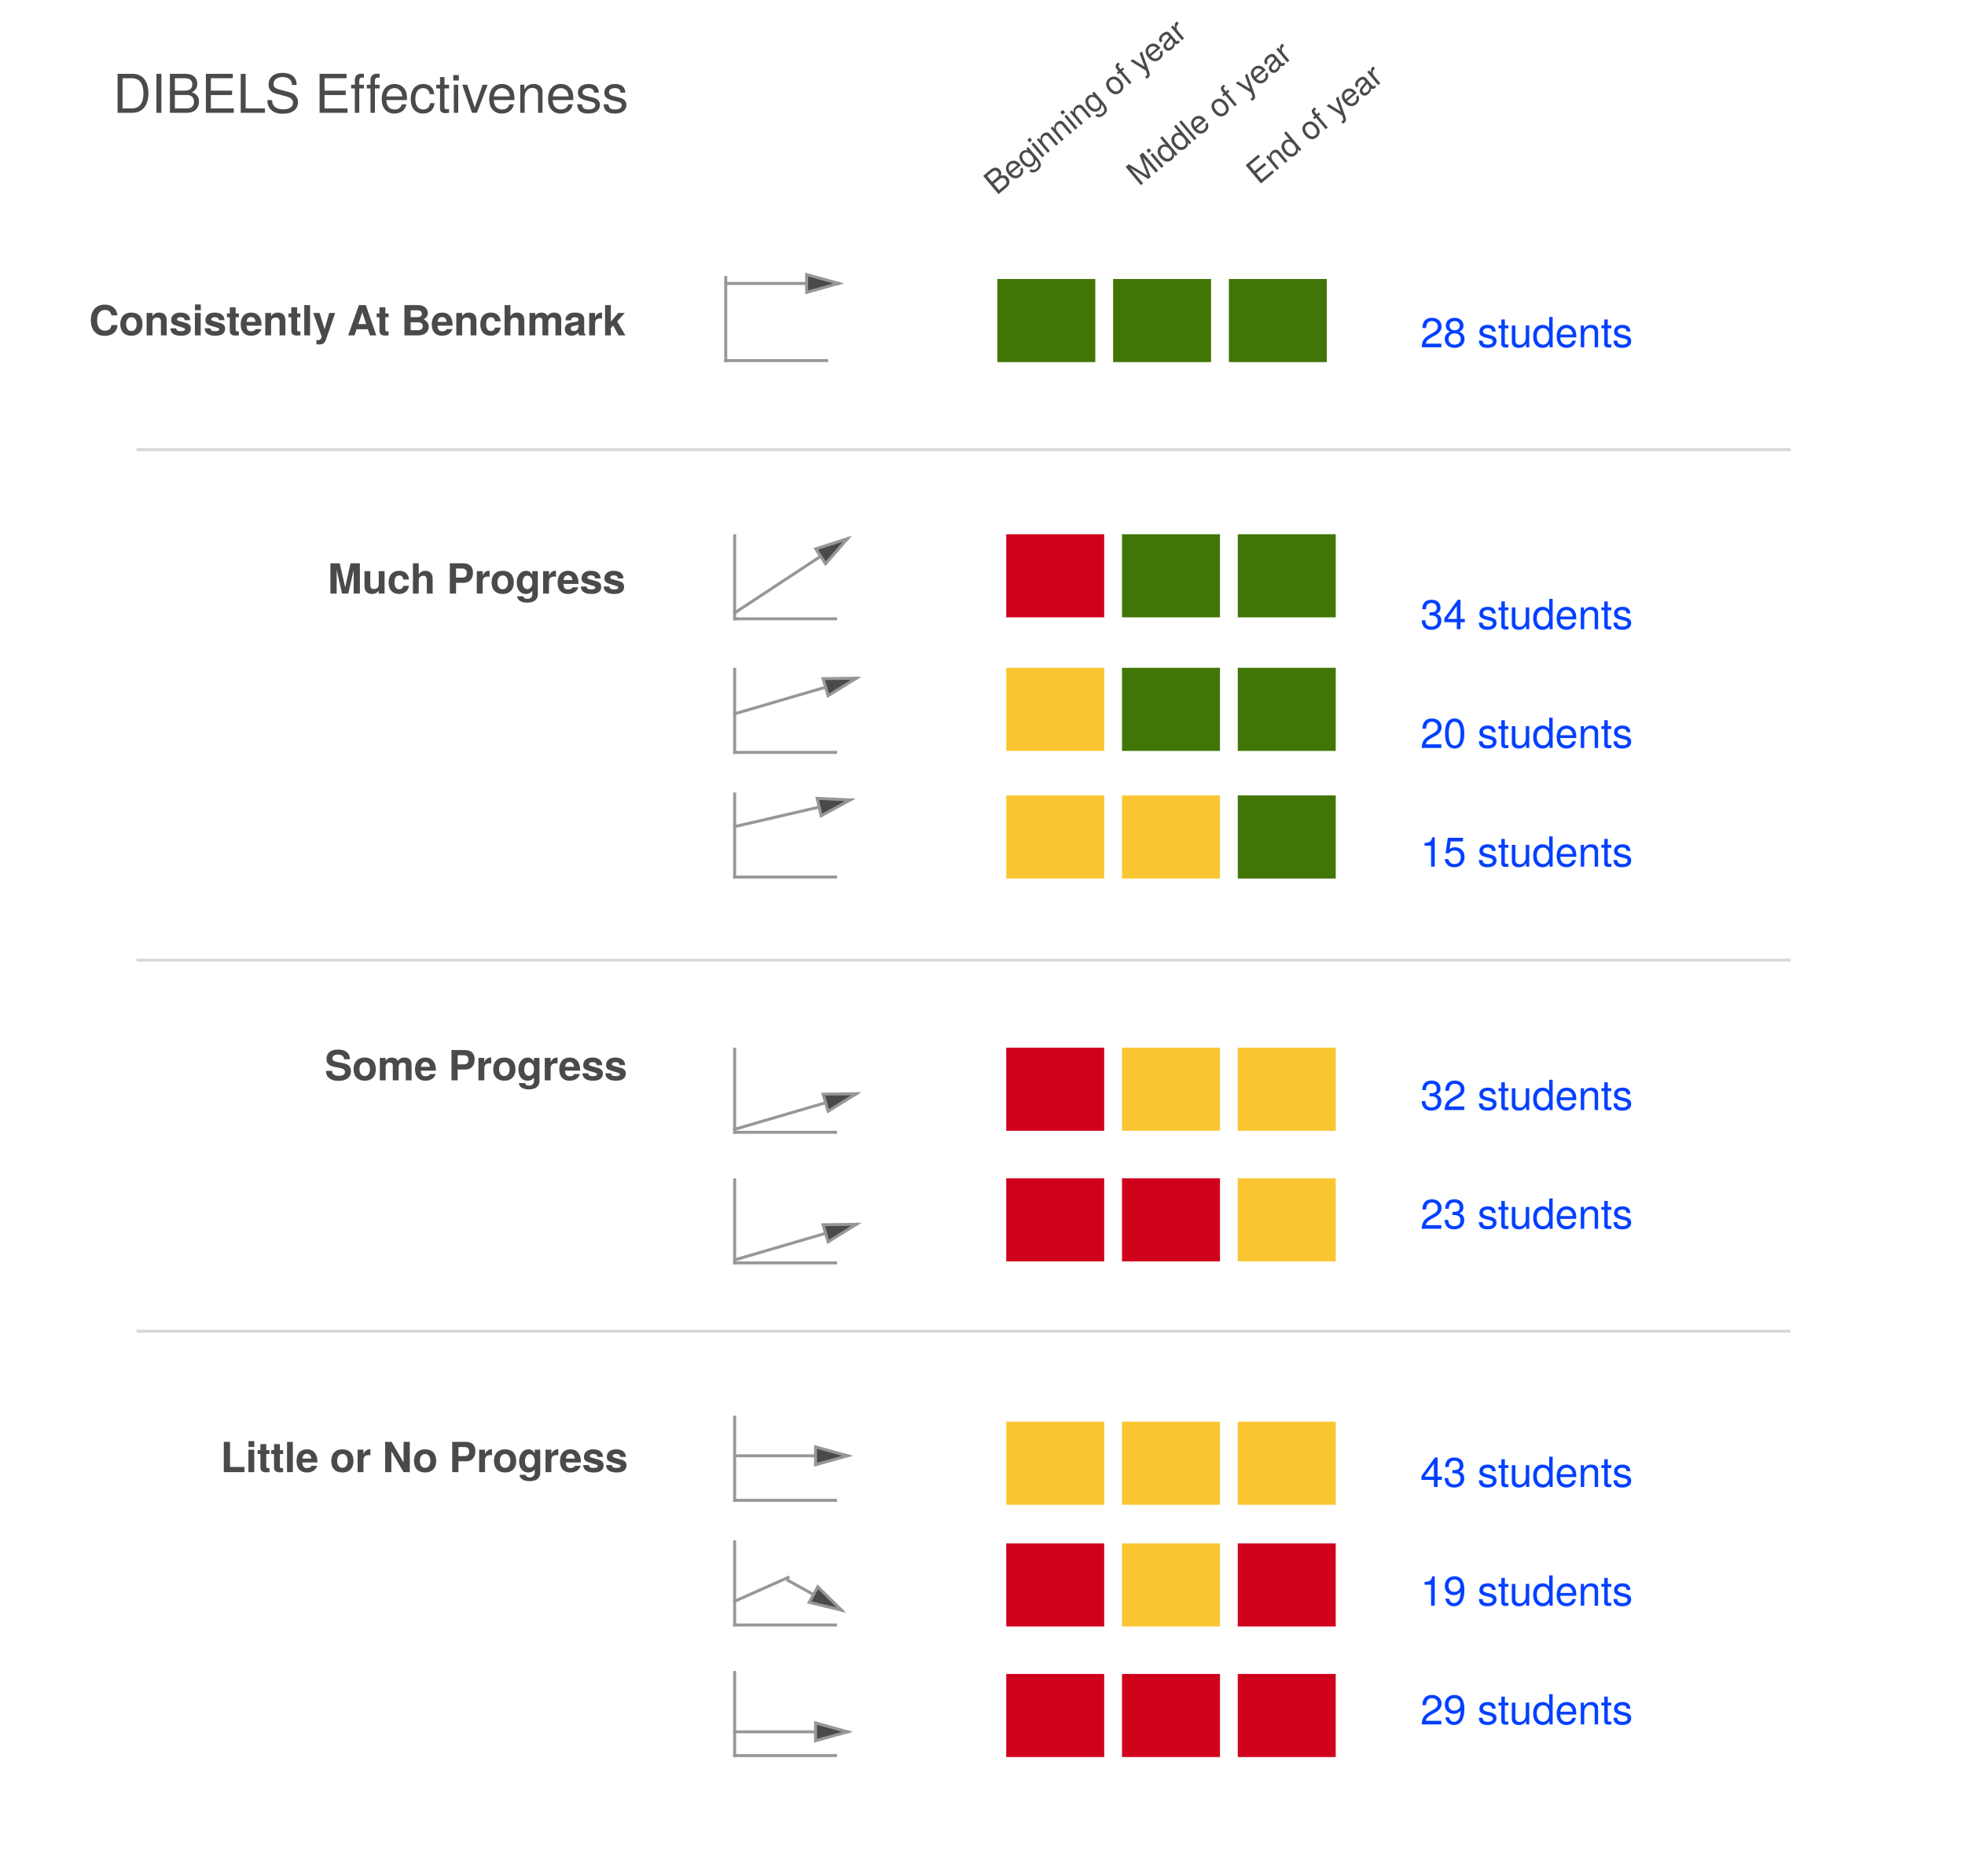
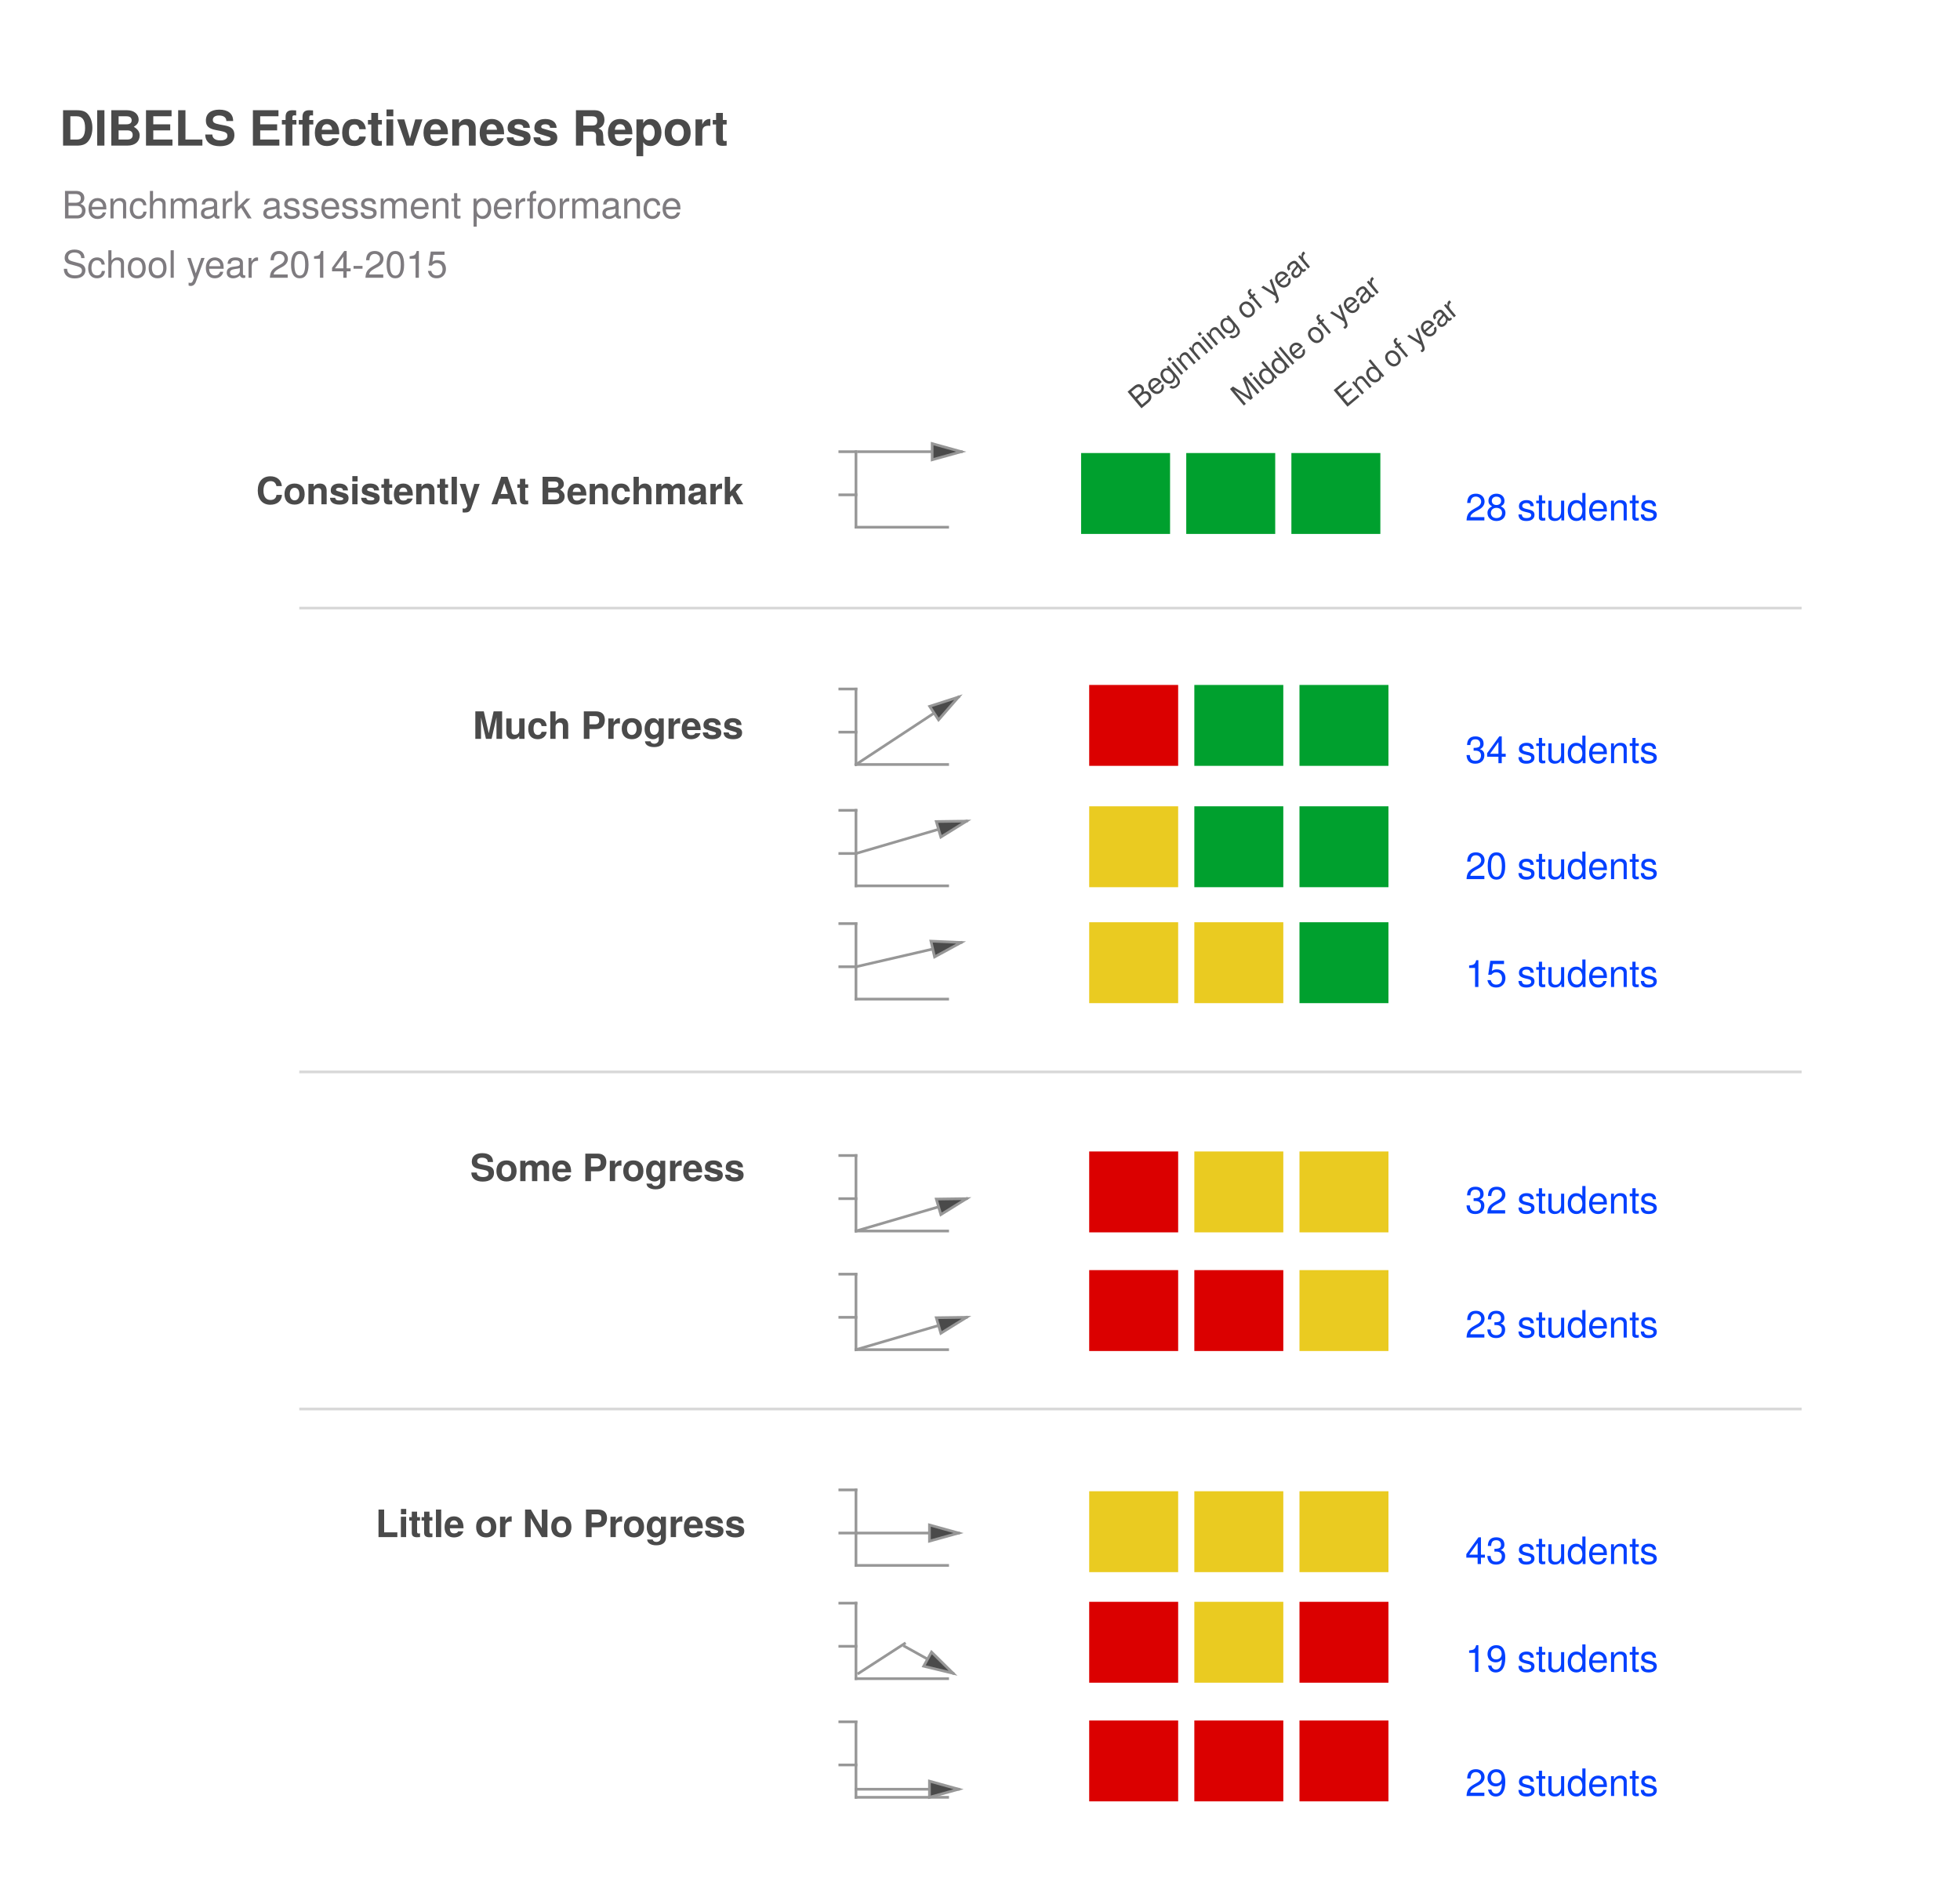
- <svg xmlns="http://www.w3.org/2000/svg" width="662px" height="632px" viewBox="0 0 662 632" version="1.1">
+ <svg xmlns="http://www.w3.org/2000/svg" width="727px" height="706px" viewBox="0 0 727 706" version="1.1">
  <defs />
  <g id="dataviz" stroke="none" stroke-width="1" fill="none" fill-rule="evenodd">
    <g id="def">
-       <rect id="Rectangle-1" fill="#D0011B" x="339" y="180" width="33" height="28" />
-       <rect id="Rectangle-1-Copy" fill="#417505" x="378" y="180" width="33" height="28" />
-       <rect id="Rectangle-1-Copy-2" fill="#417505" x="417" y="180" width="33" height="28" />
-       <rect id="Rectangle-1-Copy-5" fill="#F9C632" x="339" y="225" width="33" height="28" />
-       <rect id="Rectangle-1-Copy-4" fill="#417505" x="378" y="225" width="33" height="28" />
-       <rect id="Rectangle-1-Copy-3" fill="#417505" x="417" y="225" width="33" height="28" />
-       <rect id="Rectangle-1-Copy-14" fill="#D0011B" x="339" y="353" width="33" height="28" />
-       <rect id="Rectangle-1-Copy-13" fill="#F9C632" x="378" y="353" width="33" height="28" />
-       <rect id="Rectangle-1-Copy-12" fill="#F9C632" x="417" y="353" width="33" height="28" />
-       <rect id="Rectangle-1-Copy-11" fill="#D0011B" x="339" y="397" width="33" height="28" />
-       <rect id="Rectangle-1-Copy-10" fill="#D0011B" x="378" y="397" width="33" height="28" />
-       <rect id="Rectangle-1-Copy-9" fill="#F9C632" x="417" y="397" width="33" height="28" />
-       <rect id="Rectangle-1-Copy-20" fill="#F9C632" x="339" y="479" width="33" height="28" />
-       <rect id="Rectangle-1-Copy-19" fill="#F9C632" x="378" y="479" width="33" height="28" />
-       <rect id="Rectangle-1-Copy-18" fill="#F9C632" x="417" y="479" width="33" height="28" />
-       <rect id="Rectangle-1-Copy-17" fill="#D0011B" x="339" y="520" width="33" height="28" />
-       <rect id="Rectangle-1-Copy-16" fill="#F9C632" x="378" y="520" width="33" height="28" />
-       <rect id="Rectangle-1-Copy-15" fill="#D0011B" x="417" y="520" width="33" height="28" />
-       <rect id="Rectangle-1-Copy-23" fill="#D0011B" x="339" y="564" width="33" height="28" />
-       <rect id="Rectangle-1-Copy-22" fill="#D0011B" x="378" y="564" width="33" height="28" />
-       <rect id="Rectangle-1-Copy-21" fill="#D0011B" x="417" y="564" width="33" height="28" />
-       <rect id="Rectangle-1-Copy-8" fill="#F9C632" x="339" y="268" width="33" height="28" />
-       <rect id="Rectangle-1-Copy-7" fill="#F9C632" x="378" y="268" width="33" height="28" />
-       <rect id="Rectangle-1-Copy-6" fill="#417505" x="417" y="268" width="33" height="28" />
-       <g id="Line-+-Line" transform="translate(246, 180)" stroke="#979797" stroke-linecap="square">
-         <path d="M1.5,0.5 L1.5,28.5" id="Line" />
-         <path d="M1.5,28.5 L35.5,28.5" id="Line" />
+       <rect id="Rectangle-1" fill="#DB0000" x="404" y="254" width="33" height="30" />
+       <rect id="Rectangle-1-Copy" fill="#00A02E" x="443" y="254" width="33" height="30" />
+       <rect id="Rectangle-1-Copy-2" fill="#00A02E" x="482" y="254" width="33" height="30" />
+       <rect id="Rectangle-1-Copy-5" fill="#EACB21" x="404" y="299" width="33" height="30" />
+       <rect id="Rectangle-1-Copy-4" fill="#00A02E" x="443" y="299" width="33" height="30" />
+       <rect id="Rectangle-1-Copy-3" fill="#00A02E" x="482" y="299" width="33" height="30" />
+       <rect id="Rectangle-1-Copy-14" fill="#DB0000" x="404" y="427" width="33" height="30" />
+       <rect id="Rectangle-1-Copy-13" fill="#EACB21" x="443" y="427" width="33" height="30" />
+       <rect id="Rectangle-1-Copy-12" fill="#EACB21" x="482" y="427" width="33" height="30" />
+       <rect id="Rectangle-1-Copy-11" fill="#DB0000" x="404" y="471" width="33" height="30" />
+       <rect id="Rectangle-1-Copy-10" fill="#DB0000" x="443" y="471" width="33" height="30" />
+       <rect id="Rectangle-1-Copy-9" fill="#EACB21" x="482" y="471" width="33" height="30" />
+       <rect id="Rectangle-1-Copy-20" fill="#EACB21" x="404" y="553" width="33" height="30" />
+       <rect id="Rectangle-1-Copy-19" fill="#EACB21" x="443" y="553" width="33" height="30" />
+       <rect id="Rectangle-1-Copy-18" fill="#EACB21" x="482" y="553" width="33" height="30" />
+       <rect id="Rectangle-1-Copy-17" fill="#DB0000" x="404" y="594" width="33" height="30" />
+       <rect id="Rectangle-1-Copy-16" fill="#EACB21" x="443" y="594" width="33" height="30" />
+       <rect id="Rectangle-1-Copy-15" fill="#DB0000" x="482" y="594" width="33" height="30" />
+       <rect id="Rectangle-1-Copy-23" fill="#DB0000" x="404" y="638" width="33" height="30" />
+       <rect id="Rectangle-1-Copy-22" fill="#DB0000" x="443" y="638" width="33" height="30" />
+       <rect id="Rectangle-1-Copy-21" fill="#DB0000" x="482" y="638" width="33" height="30" />
+       <rect id="Rectangle-1-Copy-8" fill="#EACB21" x="404" y="342" width="33" height="30" />
+       <rect id="Rectangle-1-Copy-7" fill="#EACB21" x="443" y="342" width="33" height="30" />
+       <rect id="Rectangle-1-Copy-6" fill="#00A02E" x="482" y="342" width="33" height="30" />
+       <g id="Line-+-Line" transform="translate(311, 254)" stroke="#979797" stroke-linecap="square">
+         <path d="M6.5,1.5 L6.5,29.5" id="Line" />
+         <path d="M6.5,29.5 L40.5,29.5" id="Line" />
+         <path d="M0.5,17.5 L6.5,17.5" id="tic-" />
+         <path d="M0.5,1.5 L6.5,1.5" id="tic-top" />
      </g>
-       <g id="Line-+-Line-Copy" transform="translate(246, 225)" stroke="#979797" stroke-linecap="square">
-         <path d="M1.5,0.5 L1.5,28.5" id="Line" />
-         <path d="M1.5,28.5 L35.5,28.5" id="Line" />
+       <g id="Line-+-Line-Copy" transform="translate(311, 299)" stroke="#979797" stroke-linecap="square">
+         <path d="M6.5,1.5 L6.5,29.5" id="Line" />
+         <path d="M6.5,29.5 L40.5,29.5" id="Line" />
+         <path d="M0.5,17.5 L6.5,17.5" id="tic-" />
+         <path d="M0.5,1.5 L6.5,1.5" id="tic-top" />
      </g>
-       <g id="Line-+-Line-Copy-2" transform="translate(246, 267)" stroke="#979797" stroke-linecap="square">
-         <path d="M1.5,0.5 L1.5,28.5" id="Line" />
-         <path d="M1.5,28.5 L35.5,28.5" id="Line" />
+       <g id="Line-+-Line-Copy-2" transform="translate(311, 341)" stroke="#979797" stroke-linecap="square">
+         <path d="M6.5,1.5 L6.5,29.5" id="Line" />
+         <path d="M6.5,29.5 L40.5,29.5" id="Line" />
+         <path d="M0.5,17.5 L6.5,17.5" id="tic-" />
+         <path d="M0.5,1.5 L6.5,1.5" id="tic-top" />
      </g>
-       <g id="Line-+-Line-Copy-3" transform="translate(246, 353)" stroke="#979797" stroke-linecap="square">
-         <path d="M1.5,0.5 L1.5,28.5" id="Line" />
-         <path d="M1.5,28.5 L35.5,28.5" id="Line" />
+       <g id="Line-+-Line-Copy-3" transform="translate(311, 427)" stroke="#979797" stroke-linecap="square">
+         <path d="M6.5,1.5 L6.5,29.5" id="Line" />
+         <path d="M6.5,29.5 L40.5,29.5" id="Line" />
+         <path d="M0.5,17.5 L6.5,17.5" id="tic-" />
+         <path d="M0.5,1.5 L6.5,1.5" id="tic-top" />
      </g>
-       <g id="Line-+-Line-Copy-4" transform="translate(246, 397)" stroke="#979797" stroke-linecap="square">
-         <path d="M1.5,0.5 L1.5,28.5" id="Line" />
-         <path d="M1.5,28.5 L35.5,28.5" id="Line" />
+       <g id="Line-+-Line-Copy-4" transform="translate(311, 471)" stroke="#979797" stroke-linecap="square">
+         <path d="M6.5,1.5 L6.5,29.5" id="Line" />
+         <path d="M6.5,29.5 L40.5,29.5" id="Line" />
+         <path d="M0.5,17.5 L6.5,17.5" id="tic-" />
+         <path d="M0.5,1.5 L6.5,1.5" id="tic-top" />
      </g>
-       <g id="Line-+-Line-Copy-5" transform="translate(246, 477)" stroke="#979797" stroke-linecap="square">
-         <path d="M1.5,0.5 L1.5,28.5" id="Line" />
-         <path d="M1.5,28.5 L35.5,28.5" id="Line" />
+       <g id="Line-+-Line-Copy-5" transform="translate(311, 551)" stroke="#979797" stroke-linecap="square">
+         <path d="M6.5,1.5 L6.5,29.5" id="Line" />
+         <path d="M6.5,29.5 L40.5,29.5" id="Line" />
+         <path d="M0.5,17.5 L6.5,17.5" id="tic-" />
+         <path d="M0.5,1.5 L6.5,1.5" id="tic-top" />
      </g>
-       <g id="Line-+-Line-Copy-6" transform="translate(246, 519)" stroke="#979797" stroke-linecap="square">
-         <path d="M1.5,0.5 L1.5,28.5" id="Line" />
-         <path d="M1.5,28.5 L35.5,28.5" id="Line" />
+       <g id="Line-+-Line-Copy-6" transform="translate(311, 593)" stroke="#979797" stroke-linecap="square">
+         <path d="M6.5,1.5 L6.5,29.5" id="Line" />
+         <path d="M6.5,29.5 L40.5,29.5" id="Line" />
+         <path d="M0.5,17.5 L6.5,17.5" id="tic-" />
+         <path d="M0.5,1.5 L6.5,1.5" id="tic-top" />
      </g>
-       <g id="Line-+-Line-Copy-7" transform="translate(246, 563)" stroke="#979797" stroke-linecap="square">
-         <path d="M1.5,0.5 L1.5,28.5" id="Line" />
-         <path d="M1.5,28.5 L35.5,28.5" id="Line" />
+       <g id="Line-+-Line-Copy-7" transform="translate(311, 637)" stroke="#979797" stroke-linecap="square">
+         <path d="M6.5,1.5 L6.5,29.5" id="Line" />
+         <path d="M6.5,29.5 L40.5,29.5" id="Line" />
+         <path d="M0.5,17.5 L6.5,17.5" id="tic-" />
+         <path d="M0.5,1.5 L6.5,1.5" id="tic-top" />
      </g>
-       <path d="M247.5,380.5 L288.5,368.5" id="Line-Copy-3" stroke="#979797" stroke-linecap="square" fill="#4A4A4A" />
-       <path id="Line-Copy-3-decoration-1" d="M288.5,368.5 L277.292,368.654 L278.978,374.413 L288.5,368.5 Z" stroke="#979797" stroke-linecap="square" fill="#4A4A4A" />
-       <path d="M247.5,424.5 L288.5,412.5" id="Line-Copy-4" stroke="#979797" stroke-linecap="square" fill="#4A4A4A" />
-       <path id="Line-Copy-4-decoration-1" d="M288.5,412.5 L277.292,412.654 L278.978,418.413 L288.5,412.5 Z" stroke="#979797" stroke-linecap="square" fill="#4A4A4A" />
-       <path d="M247.5,490.5 L285.553,490.5" id="Line-Copy-5" stroke="#979797" stroke-linecap="square" fill="#4A4A4A" />
-       <path id="Line-Copy-5-decoration-1" d="M285.553,490.5 L274.753,487.5 L274.753,493.5 L285.553,490.5 Z" stroke="#979797" stroke-linecap="square" fill="#4A4A4A" />
-       <path d="M247.5,583.5 L285.553,583.5" id="Line-Copy-6" stroke="#979797" stroke-linecap="square" fill="#4A4A4A" />
-       <path id="Line-Copy-6-decoration-1" d="M285.553,583.5 L274.753,580.5 L274.753,586.5 L285.553,583.5 Z" stroke="#979797" stroke-linecap="square" fill="#4A4A4A" />
-       <path d="M265.5,532.5 L283.5,542.5" id="Line-Copy-7" stroke="#979797" stroke-linecap="square" fill="#4A4A4A" />
-       <path id="Line-Copy-7-decoration-1" d="M283.5,542.5 L275.516,534.633 L272.602,539.878 L283.5,542.5 Z" stroke="#979797" stroke-linecap="square" fill="#4A4A4A" />
-       <path d="M247.5,278.5 L286.5,269.5" id="Line-Copy-2" stroke="#979797" stroke-linecap="square" fill="#4A4A4A" />
-       <path id="Line-Copy-2-decoration-1" d="M286.5,269.5 L275.302,269.005 L276.651,274.852 L286.5,269.5 Z" stroke="#979797" stroke-linecap="square" fill="#4A4A4A" />
-       <path d="M247.5,240.5 L288.5,228.5" id="Line-Copy" stroke="#979797" stroke-linecap="square" fill="#4A4A4A" />
-       <path id="Line-Copy-decoration-1" d="M288.5,228.5 L277.292,228.654 L278.978,234.413 L288.5,228.5 Z" stroke="#979797" stroke-linecap="square" fill="#4A4A4A" />
-       <path d="M247.5,206.5 L285.5,181.5" id="Line" stroke="#979797" stroke-linecap="square" fill="#4A4A4A" />
-       <path id="Line-decoration-1" d="M285.5,181.5 L274.829,184.93 L278.126,189.942 L285.5,181.5 Z" stroke="#979797" stroke-linecap="square" fill="#4A4A4A" />
-       <path d="M247.5,539.5 L265.5,531.5" id="Line" stroke="#979797" stroke-linecap="square" />
+       <path d="M317.5,456.5 L358.5,444.5" id="Line-Copy-3" stroke="#979797" stroke-linecap="square" fill="#4A4A4A" />
+       <path id="Line-Copy-3-decoration-1" d="M358.5,444.5 L347.292,444.654 L348.978,450.413 L358.5,444.5 Z" stroke="#979797" stroke-linecap="square" fill="#4A4A4A" />
+       <path d="M317.5,500.5 L358.5,488.5" id="Line-Copy-4" stroke="#979797" stroke-linecap="square" fill="#4A4A4A" />
+       <path id="Line-Copy-4-decoration-1" d="M358.5,488.5 L347.292,488.654 L348.978,494.413 L358.5,488.5 Z" stroke="#979797" stroke-linecap="square" fill="#4A4A4A" />
+       <path d="M317.5,568.5 L355.553,568.5" id="Line-Copy-5" stroke="#979797" stroke-linecap="square" fill="#4A4A4A" />
+       <path id="Line-Copy-5-decoration-1" d="M355.553,568.5 L344.753,565.5 L344.753,571.5 L355.553,568.5 Z" stroke="#979797" stroke-linecap="square" fill="#4A4A4A" />
+       <path d="M317.5,663.5 L355.553,663.5" id="Line-Copy-6" stroke="#979797" stroke-linecap="square" fill="#4A4A4A" />
+       <path id="Line-Copy-6-decoration-1" d="M355.553,663.5 L344.753,660.5 L344.753,666.5 L355.553,663.5 Z" stroke="#979797" stroke-linecap="square" fill="#4A4A4A" />
+       <path d="M335.5,610.5 L353.5,620.5" id="Line-Copy-7" stroke="#979797" stroke-linecap="square" fill="#4A4A4A" />
+       <path id="Line-Copy-7-decoration-1" d="M353.5,620.5 L345.516,612.633 L342.602,617.878 L353.5,620.5 Z" stroke="#979797" stroke-linecap="square" fill="#4A4A4A" />
+       <path d="M317.5,358.5 L356.5,349.5" id="Line-Copy-2" stroke="#979797" stroke-linecap="square" fill="#4A4A4A" />
+       <path id="Line-Copy-2-decoration-1" d="M356.5,349.5 L345.302,349.005 L346.651,354.852 L356.5,349.5 Z" stroke="#979797" stroke-linecap="square" fill="#4A4A4A" />
+       <path d="M317.5,316.5 L358.5,304.5" id="Line-Copy" stroke="#979797" stroke-linecap="square" fill="#4A4A4A" />
+       <path id="Line-Copy-decoration-1" d="M358.5,304.5 L347.292,304.654 L348.978,310.413 L358.5,304.5 Z" stroke="#979797" stroke-linecap="square" fill="#4A4A4A" />
+       <path d="M317.5,283.5 L355.5,258.5" id="Line" stroke="#979797" stroke-linecap="square" fill="#4A4A4A" />
+       <path id="Line-decoration-1" d="M355.5,258.5 L344.829,261.93 L348.126,266.942 L355.5,258.5 Z" stroke="#979797" stroke-linecap="square" fill="#4A4A4A" />
+       <path d="M318.5,620.5 L335.5,609.5" id="Line" stroke="#979797" stroke-linecap="square" />
      <text id="Much-Progress" font-family="Helvetica Neue" font-size="14" font-weight="bold" line-spacing="35" letter-spacing="-0.07" fill="#4A4A4A">
-         <tspan x="110.387" y="200">Much Progress</tspan>
+         <tspan x="175.387" y="274">Much Progress</tspan>
      </text>
      <text id="Some-Progress" font-family="Helvetica Neue" font-size="14" font-weight="bold" line-spacing="35" letter-spacing="-0.07" fill="#4A4A4A">
-         <tspan x="109.376" y="364">Some Progress</tspan>
+         <tspan x="174.376" y="438">Some Progress</tspan>
      </text>
      <text id="Little-or-No-Progres" font-family="Helvetica Neue" font-size="14" font-weight="bold" line-spacing="35" letter-spacing="-0.07" fill="#4A4A4A">
-         <tspan x="74.271" y="496">Little or No Progress</tspan>
+         <tspan x="139.271" y="570">Little or No Progress</tspan>
      </text>
-       <rect id="Rectangle-1-Copy-26" fill="#417505" x="336" y="94" width="33" height="28" />
-       <rect id="Rectangle-1-Copy-25" fill="#417505" x="375" y="94" width="33" height="28" />
-       <rect id="Rectangle-1-Copy-24" fill="#417505" x="414" y="94" width="33" height="28" />
-       <g id="Line-+-Line-Copy-8" transform="translate(243, 93)" stroke="#979797" stroke-linecap="square">
-         <path d="M1.5,0.5 L1.5,28.5" id="Line" />
-         <path d="M1.5,28.5 L35.5,28.5" id="Line" />
+       <rect id="Rectangle-1-Copy-26" fill="#00A02E" x="401" y="168" width="33" height="30" />
+       <rect id="Rectangle-1-Copy-25" fill="#00A02E" x="440" y="168" width="33" height="30" />
+       <rect id="Rectangle-1-Copy-24" fill="#00A02E" x="479" y="168" width="33" height="30" />
+       <g id="Line-+-Line-Copy-8" transform="translate(311, 166)" stroke="#979797" stroke-linecap="square">
+         <path d="M6.5,1.5 L6.5,29.5" id="Line" />
+         <path d="M6.5,29.5 L40.5,29.5" id="Line" />
+         <path d="M0.5,17.5 L6.5,17.5" id="tic-" />
+         <path d="M0.5,1.5 L6.5,1.5" id="tic-top" />
      </g>
-       <path d="M244.5,95.5 L282.553,95.5" id="Line-Copy-8" stroke="#979797" stroke-linecap="square" fill="#4A4A4A" />
-       <path id="Line-Copy-8-decoration-1" d="M282.553,95.5 L271.753,92.5 L271.753,98.5 L282.553,95.5 Z" stroke="#979797" stroke-linecap="square" fill="#4A4A4A" />
+       <path d="M318.5,167.5 L356.553,167.5" id="Line-Copy-8" stroke="#979797" stroke-linecap="square" fill="#4A4A4A" />
+       <path id="Line-Copy-8-decoration-1" d="M356.553,167.5 L345.753,164.5 L345.753,170.5 L356.553,167.5 Z" stroke="#979797" stroke-linecap="square" fill="#4A4A4A" />
      <text id="Consistently-At-Benc" font-family="Helvetica Neue" font-size="14" font-weight="bold" line-spacing="35" letter-spacing="-0.07" fill="#4A4A4A">
-         <tspan x="30" y="113">Consistently At Benchmark</tspan>
+         <tspan x="95" y="187">Consistently At Benchmark</tspan>
      </text>
      <text id="28-students" font-family="Helvetica Neue" font-size="14" font-weight="normal" line-spacing="35" letter-spacing="-0.07" fill="#0240FF">
-         <tspan x="478.5" y="117">28 students</tspan>
+         <tspan x="543.5" y="193">28 students</tspan>
      </text>
      <text id="34-students" font-family="Helvetica Neue" font-size="14" font-weight="normal" line-spacing="35" letter-spacing="-0.07" fill="#0240FF">
-         <tspan x="478.5" y="212">34 students</tspan>
+         <tspan x="543.5" y="283">34 students</tspan>
      </text>
      <text id="20-students" font-family="Helvetica Neue" font-size="14" font-weight="normal" line-spacing="35" letter-spacing="-0.07" fill="#0240FF">
-         <tspan x="478.5" y="252">20 students</tspan>
+         <tspan x="543.5" y="326">20 students</tspan>
      </text>
      <text id="15-students" font-family="Helvetica Neue" font-size="14" font-weight="normal" line-spacing="35" letter-spacing="-0.07" fill="#0240FF">
-         <tspan x="478.5" y="292">15 students</tspan>
+         <tspan x="543.5" y="366">15 students</tspan>
      </text>
      <text id="32-students" font-family="Helvetica Neue" font-size="14" font-weight="normal" line-spacing="35" letter-spacing="-0.07" fill="#0240FF">
-         <tspan x="478.5" y="374">32 students</tspan>
+         <tspan x="543.5" y="450">32 students</tspan>
      </text>
      <text id="23-students" font-family="Helvetica Neue" font-size="14" font-weight="normal" line-spacing="35" letter-spacing="-0.07" fill="#0240FF">
-         <tspan x="478.5" y="414">23 students</tspan>
+         <tspan x="543.5" y="496">23 students</tspan>
      </text>
      <text id="43-students" font-family="Helvetica Neue" font-size="14" font-weight="normal" line-spacing="35" letter-spacing="-0.07" fill="#0240FF">
-         <tspan x="478.5" y="501">43 students</tspan>
+         <tspan x="543.5" y="580">43 students</tspan>
      </text>
      <text id="19-students" font-family="Helvetica Neue" font-size="14" font-weight="normal" line-spacing="35" letter-spacing="-0.07" fill="#0240FF">
-         <tspan x="478.5" y="541">19 students</tspan>
+         <tspan x="543.5" y="620">19 students</tspan>
      </text>
      <text id="29-students" font-family="Helvetica Neue" font-size="14" font-weight="normal" line-spacing="35" letter-spacing="-0.07" fill="#0240FF">
-         <tspan x="478.5" y="581">29 students</tspan>
+         <tspan x="543.5" y="666">29 students</tspan>
      </text>
-       <text id="Beginning-of-year" transform="translate(373.4297, 44.76562) rotate(-40) translate(-373.4297, -44.76562) " font-family="Helvetica Neue" font-size="11" font-weight="normal" line-spacing="35" letter-spacing="-0.055" fill="#4A4A4A">
-         <tspan x="330.915" y="36.766">Beginning of year</tspan>
+       <text id="Beginning-of-year" transform="translate(460.4297, 130.7687) rotate(-40) translate(-460.4297, -130.7687) " font-family="Helvetica Neue" font-size="11" font-weight="normal" line-spacing="35" letter-spacing="-0.055" fill="#4A4A4A">
+         <tspan x="417.915" y="122.769">Beginning of year</tspan>
      </text>
-       <text id="Middle-of-year" transform="translate(415.4297, 46.76562) rotate(-40) translate(-415.4297, -46.76562) " font-family="Helvetica Neue" font-size="11" font-weight="normal" line-spacing="35" letter-spacing="-0.055" fill="#4A4A4A">
-         <tspan x="380.774" y="38.766">Middle of year</tspan>
+       <text id="Middle-of-year" transform="translate(492.4297, 134.7656) rotate(-40) translate(-492.4297, -134.7656) " font-family="Helvetica Neue" font-size="11" font-weight="normal" line-spacing="35" letter-spacing="-0.055" fill="#4A4A4A">
+         <tspan x="457.774" y="126.766">Middle of year</tspan>
      </text>
-       <text id="End-of-year" transform="translate(450.4297, 50.76562) rotate(-40) translate(-450.4297, -50.76562) " font-family="Helvetica Neue" font-size="11" font-weight="normal" line-spacing="35" letter-spacing="-0.055" fill="#4A4A4A">
-         <tspan x="422.721" y="42.766">End of year</tspan>
+       <text id="End-of-year" transform="translate(525.4297, 139.7656) rotate(-40) translate(-525.4297, -139.7656) " font-family="Helvetica Neue" font-size="11" font-weight="normal" line-spacing="35" letter-spacing="-0.055" fill="#4A4A4A">
+         <tspan x="497.721" y="131.766">End of year</tspan>
      </text>
-       <path d="M46.5,151.5 L602.76,151.5" id="Line" stroke="#D8D8D8" stroke-linecap="square" />
-       <path d="M46.5,323.5 L602.76,323.5" id="Line-Copy-9" stroke="#D8D8D8" stroke-linecap="square" />
-       <path d="M46.5,448.5 L602.76,448.5" id="Line-Copy-10" stroke="#D8D8D8" stroke-linecap="square" />
-       <text id="DIBELS-Effectiveness" font-family="Helvetica Neue" font-size="18" font-weight="normal" line-spacing="35" letter-spacing="-0.09" fill="#4A4A4A">
-         <tspan x="38" y="38">DIBELS Effectiveness</tspan>
+       <path d="M111.5,225.5 L667.76,225.5" id="Line" stroke="#D8D8D8" stroke-linecap="square" />
+       <path d="M111.5,397.5 L667.76,397.5" id="Line-Copy-9" stroke="#D8D8D8" stroke-linecap="square" />
+       <path d="M111.5,522.5 L667.76,522.5" id="Line-Copy-10" stroke="#D8D8D8" stroke-linecap="square" />
+       <text id="School-year-2014-201" font-family="Helvetica Neue" font-size="14" font-weight="normal" line-spacing="35" letter-spacing="-0.07" fill="#7E7B7F">
+         <tspan x="23" y="103">School year 2014-2015</tspan>
+       </text>
+       <text id="Benchmark-assessment" font-family="Helvetica Neue" font-size="14" font-weight="normal" line-spacing="35" letter-spacing="-0.07" fill="#7E7B7F">
+         <tspan x="23" y="81">Benchmark assessment performance</tspan>
+       </text>
+       <text id="DIBELS-Effectiveness" font-family="Helvetica Neue" font-size="18" font-weight="bold" line-spacing="35" letter-spacing="-0.09" fill="#4A4A4A">
+         <tspan x="22" y="54">DIBELS Effectiveness Report</tspan>
      </text>
    </g>
  </g>
</svg>
